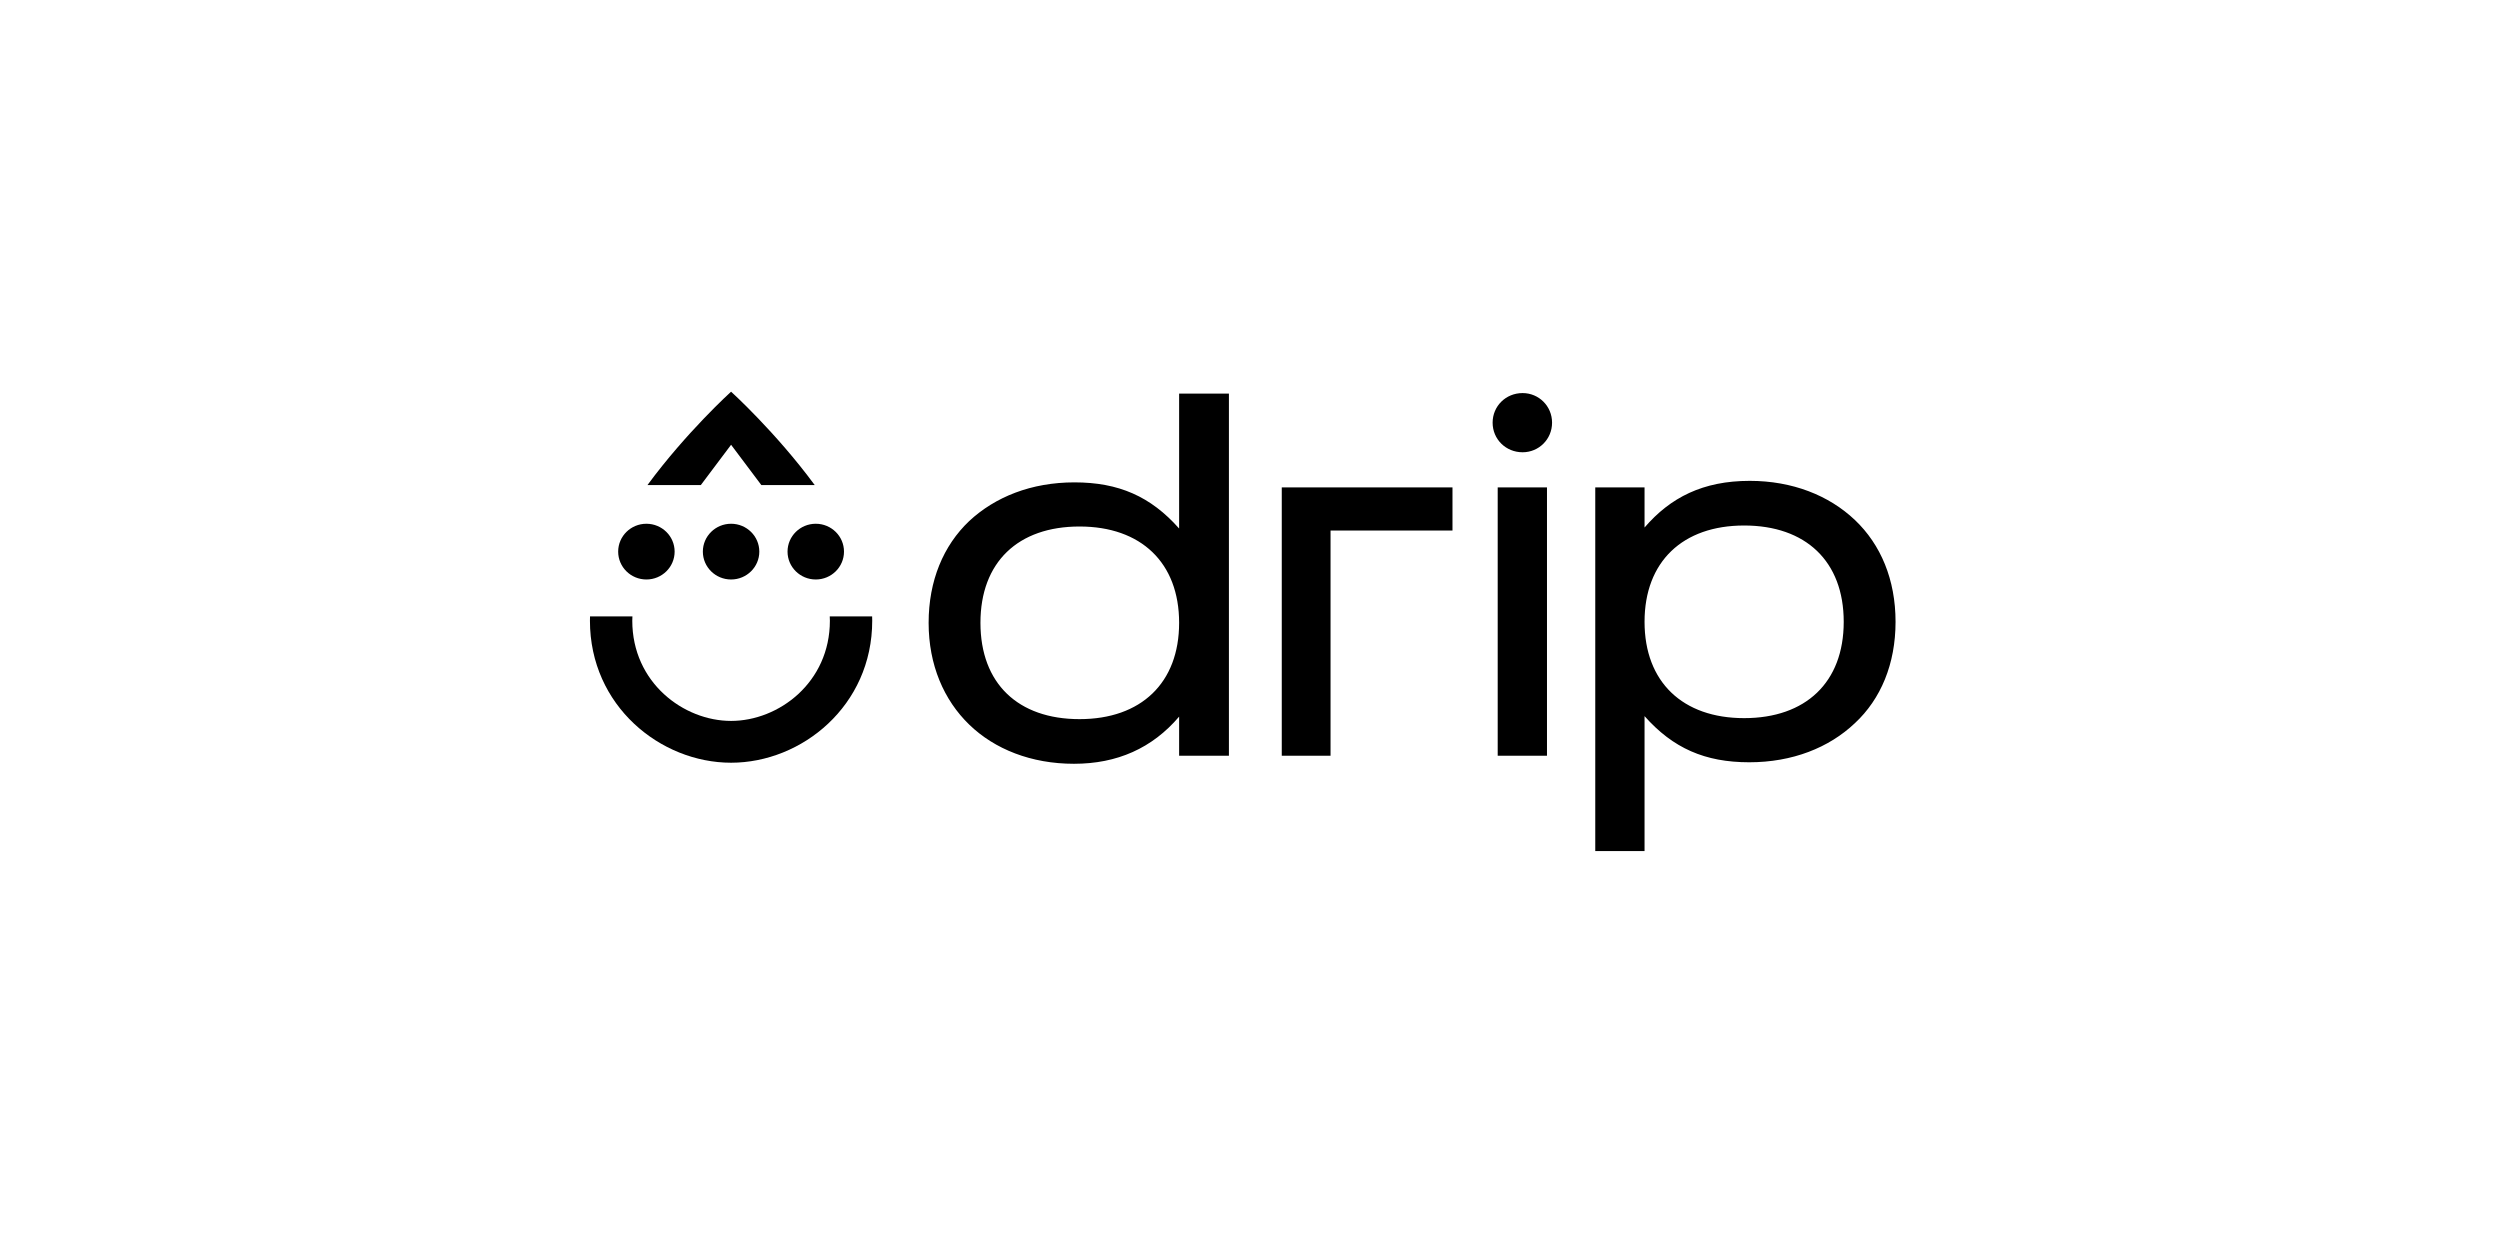
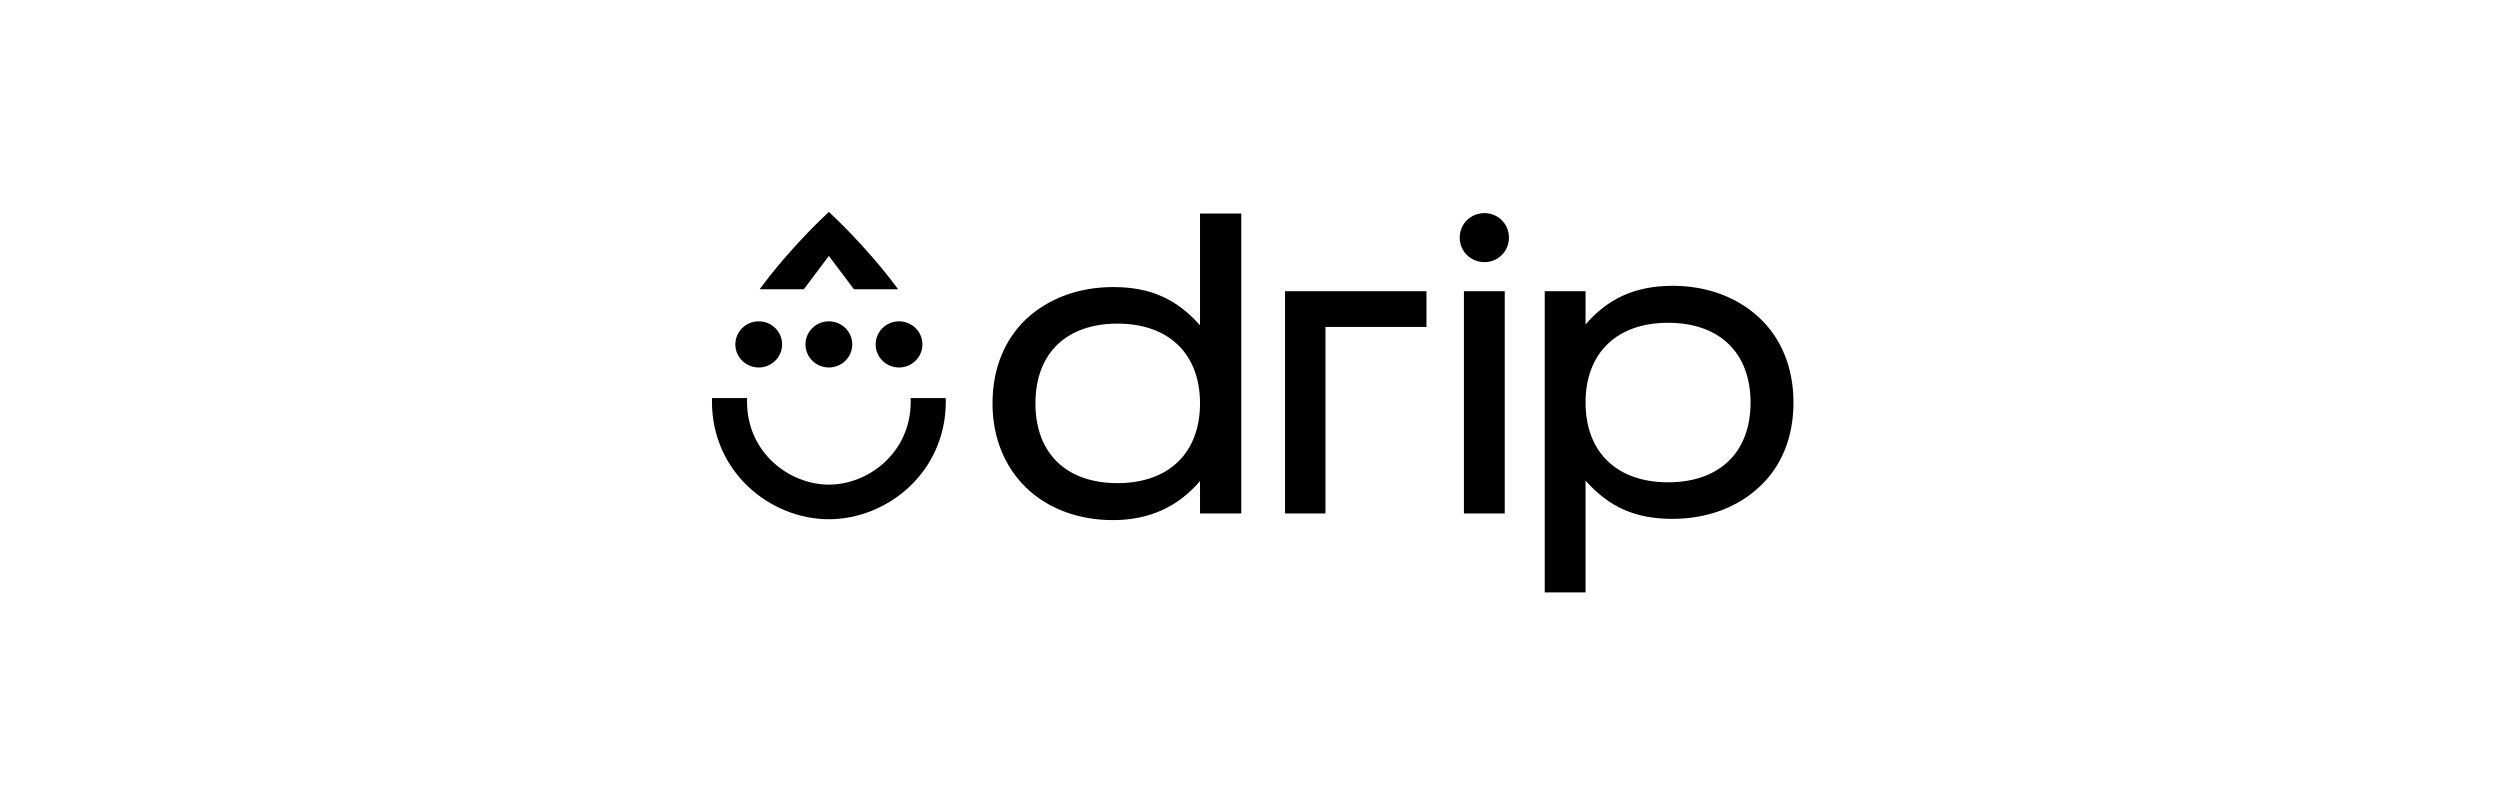
- <svg xmlns="http://www.w3.org/2000/svg" width="517px" height="256px" viewBox="0 0 517 256" version="1.1">
+ <svg xmlns="http://www.w3.org/2000/svg" width="460px" height="148px" viewBox="0 0 460 148" version="1.1">
  <defs />
  <g id="base" stroke="none" stroke-width="1" fill="none" fill-rule="evenodd">
    <g id="logo" fill="#000000">
-       <g id="drip-lockup" transform="translate(122, 81)">
-         <path d="M132.14,75.29 L121.843,75.29 L121.843,67.199 C116.273,73.734 109.023,76.95 100.092,76.95 C91.265,76.95 83.7,73.941 78.446,68.858 C73.192,63.775 70.04,56.514 70.04,47.8 C70.04,39.086 73.087,31.824 78.446,26.741 C83.805,21.762 91.265,18.754 100.197,18.754 C109.339,18.754 115.958,21.658 121.843,28.297 L121.843,0.392 L132.14,0.392 L132.14,75.29 Z M101.247,27.882 C88.533,27.882 80.757,35.247 80.757,47.8 C80.757,60.352 88.533,67.717 101.247,67.717 C113.962,67.717 121.843,60.248 121.843,47.8 C121.843,35.351 113.962,27.882 101.247,27.882 Z M178.374,28.712 L153.156,28.712 L153.156,75.29 L143.068,75.29 L143.068,19.791 L178.374,19.791 L178.374,28.712 Z M187.724,75.29 L187.724,19.791 L197.916,19.791 L197.916,75.29 L187.724,75.29 Z M186.674,6.409 C186.674,2.985 189.405,0.288 192.873,0.288 C196.235,0.288 198.967,2.985 198.967,6.409 C198.967,9.832 196.235,12.529 192.873,12.529 C189.405,12.529 186.674,9.832 186.674,6.409 Z M207.9,19.791 L218.092,19.791 L218.092,28.09 C223.451,21.866 230.176,18.442 239.843,18.442 C248.669,18.442 256.235,21.451 261.594,26.534 C266.953,31.617 270,38.878 270,47.592 C270,56.306 266.953,63.568 261.594,68.547 C256.235,73.63 248.669,76.639 239.738,76.639 C230.596,76.639 223.977,73.734 218.092,67.095 L218.092,95 L207.9,95 L207.9,19.791 Z M238.687,67.51 C251.402,67.51 259.282,60.144 259.282,47.592 C259.282,35.04 251.402,27.675 238.687,27.675 C225.973,27.675 218.092,35.144 218.092,47.592 C218.092,60.041 225.973,67.51 238.687,67.51 Z" id="wordmark" />
-         <path d="M58.358,46.474 C58.37,46.771 58.376,47.068 58.376,47.362 C58.376,64.983 43.782,76.731 29.188,76.731 C14.594,76.731 0,64.983 0,47.362 C0,47.068 0.006,46.771 0.018,46.474 L8.786,46.474 C8.765,46.777 8.756,47.071 8.756,47.362 C8.756,60.162 19.363,68.086 29.188,68.086 C39.013,68.086 49.62,60.162 49.62,47.362 C49.62,47.071 49.611,46.777 49.59,46.474 L58.358,46.474 Z M29.188,10.979 L22.933,19.306 L11.897,19.306 C19.973,8.345 29.188,3.15544362e-30 29.188,3.15544362e-30 C29.188,3.15544362e-30 38.403,8.345 46.479,19.306 L35.443,19.306 L29.188,10.979 Z M52.538,33.075 C52.538,36.258 49.925,38.838 46.701,38.838 C43.477,38.838 40.863,36.258 40.863,33.075 C40.863,29.892 43.477,27.312 46.701,27.312 C49.925,27.312 52.538,29.892 52.538,33.075 Z M35.026,33.075 C35.026,36.258 32.412,38.838 29.188,38.838 C25.964,38.838 23.35,36.258 23.35,33.075 C23.35,29.892 25.964,27.312 29.188,27.312 C32.412,27.312 35.026,29.892 35.026,33.075 Z M17.513,33.075 C17.513,36.258 14.899,38.838 11.675,38.838 C8.451,38.838 5.838,36.258 5.838,33.075 C5.838,29.892 8.451,27.312 11.675,27.312 C14.899,27.312 17.513,29.892 17.513,33.075 Z" id="drip" />
+       <g id="drip-lockup" transform="translate(131, 39)">
+         <path d="M97.392,55.477 L89.803,55.477 L89.803,49.515 C85.698,54.33 80.354,56.7 73.771,56.7 C67.266,56.7 61.69,54.483 57.817,50.738 C53.945,46.992 51.622,41.642 51.622,35.221 C51.622,28.8 53.868,23.449 57.817,19.704 C61.767,16.035 67.266,13.818 73.849,13.818 C80.587,13.818 85.465,15.959 89.803,20.851 L89.803,0.289 L97.392,0.289 L97.392,55.477 Z M74.623,20.545 C65.252,20.545 59.521,25.972 59.521,35.221 C59.521,44.47 65.252,49.897 74.623,49.897 C83.994,49.897 89.803,44.393 89.803,35.221 C89.803,26.048 83.994,20.545 74.623,20.545 Z M131.469,21.156 L112.882,21.156 L112.882,55.477 L105.446,55.477 L105.446,14.583 L131.469,14.583 L131.469,21.156 Z M138.36,55.477 L138.36,14.583 L145.872,14.583 L145.872,55.477 L138.36,55.477 Z M137.585,4.722 C137.585,2.199 139.599,0.212 142.154,0.212 C144.633,0.212 146.646,2.199 146.646,4.722 C146.646,7.245 144.633,9.232 142.154,9.232 C139.599,9.232 137.585,7.245 137.585,4.722 Z M153.23,14.583 L160.742,14.583 L160.742,20.698 C164.692,16.111 169.648,13.589 176.773,13.589 C183.279,13.589 188.855,15.806 192.804,19.551 C196.754,23.297 199,28.647 199,35.068 C199,41.489 196.754,46.839 192.804,50.509 C188.855,54.254 183.279,56.471 176.696,56.471 C169.958,56.471 165.079,54.33 160.742,49.438 L160.742,70 L153.23,70 L153.23,14.583 Z M175.921,49.744 C185.292,49.744 191.101,44.317 191.101,35.068 C191.101,25.819 185.292,20.392 175.921,20.392 C166.55,20.392 160.742,25.895 160.742,35.068 C160.742,44.241 166.55,49.744 175.921,49.744 Z" id="wordmark" />
+         <path d="M43.012,34.244 C43.021,34.463 43.025,34.682 43.025,34.898 C43.025,47.882 32.269,56.539 21.513,56.539 C10.756,56.539 0,47.882 0,34.898 C0,34.682 0.004,34.463 0.013,34.244 L6.475,34.244 C6.46,34.467 6.454,34.684 6.454,34.898 C6.454,44.33 14.271,50.169 21.513,50.169 C28.754,50.169 36.571,44.33 36.571,34.898 C36.571,34.684 36.565,34.467 36.55,34.244 L43.012,34.244 Z M21.513,8.09 L16.902,14.226 L8.769,14.226 C14.721,6.149 21.513,7.10542736e-15 21.513,7.10542736e-15 C21.513,7.10542736e-15 28.304,6.149 34.257,14.226 L26.123,14.226 L21.513,8.09 Z M38.723,24.371 C38.723,26.716 36.796,28.617 34.42,28.617 C32.044,28.617 30.118,26.716 30.118,24.371 C30.118,22.026 32.044,20.124 34.42,20.124 C36.796,20.124 38.723,22.026 38.723,24.371 Z M25.815,24.371 C25.815,26.716 23.889,28.617 21.513,28.617 C19.136,28.617 17.21,26.716 17.21,24.371 C17.21,22.026 19.136,20.124 21.513,20.124 C23.889,20.124 25.815,22.026 25.815,24.371 Z M12.908,24.371 C12.908,26.716 10.981,28.617 8.605,28.617 C6.229,28.617 4.303,26.716 4.303,24.371 C4.303,22.026 6.229,20.124 8.605,20.124 C10.981,20.124 12.908,22.026 12.908,24.371 Z" id="drip" />
      </g>
    </g>
  </g>
</svg>
